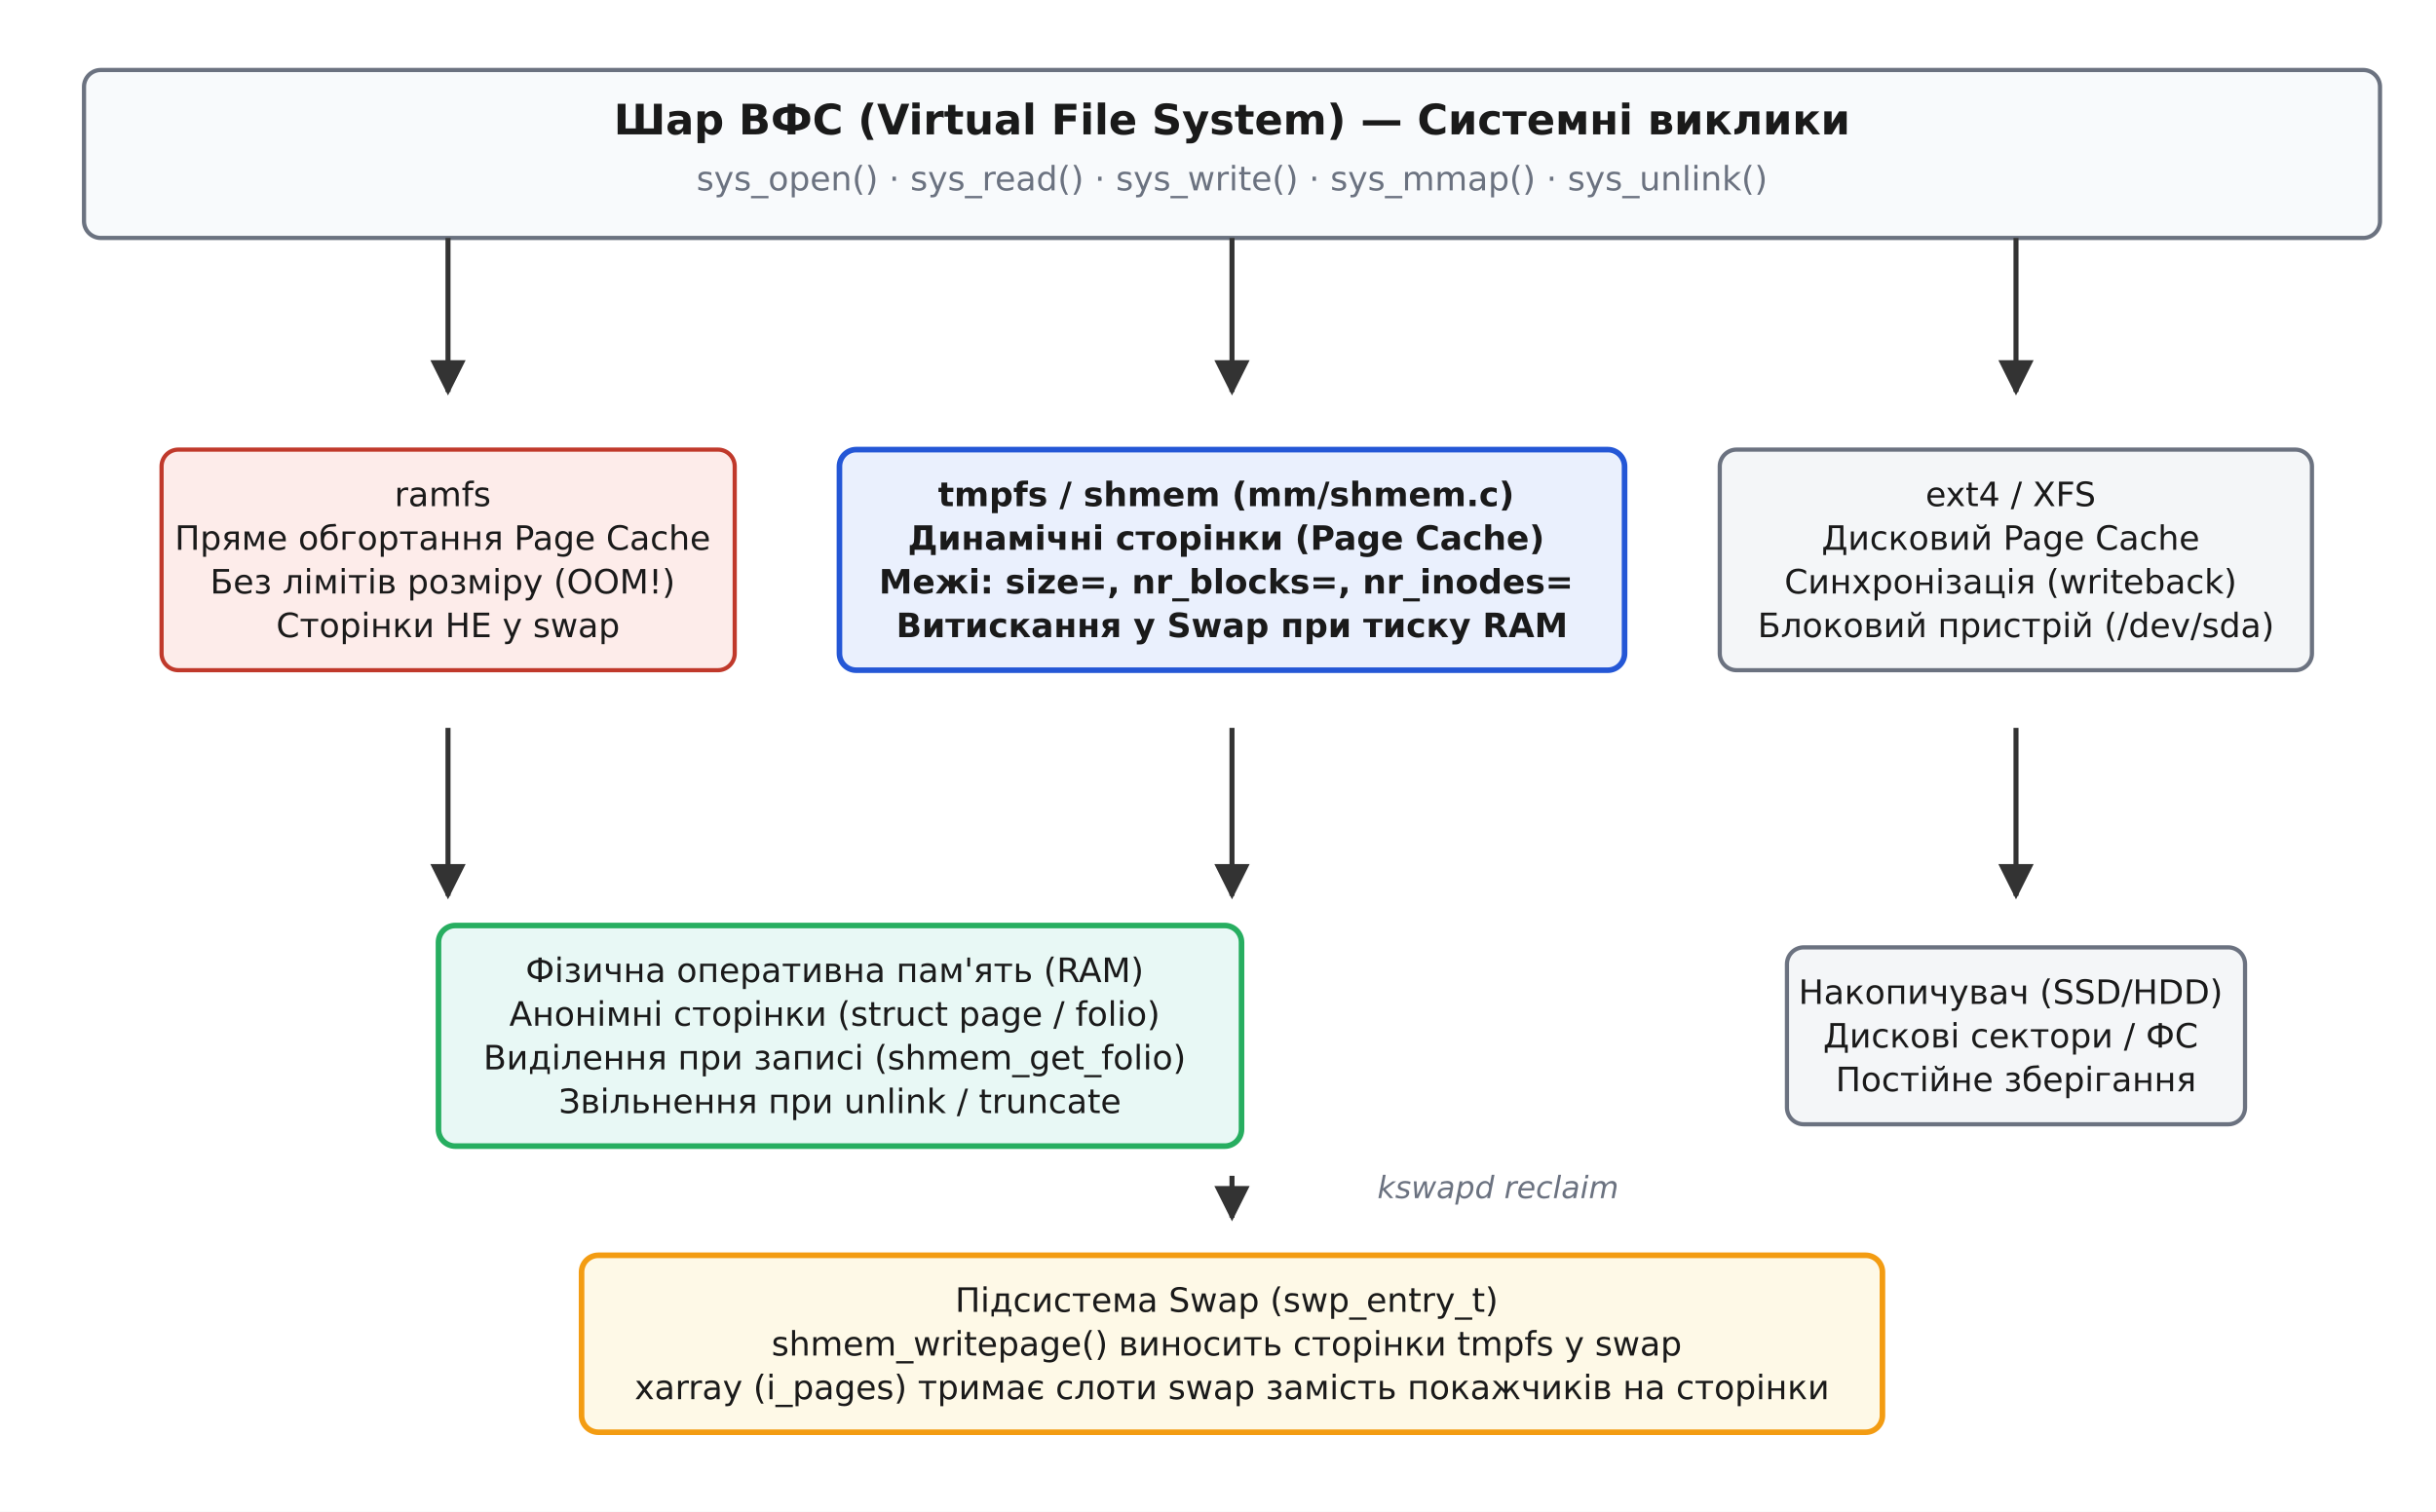
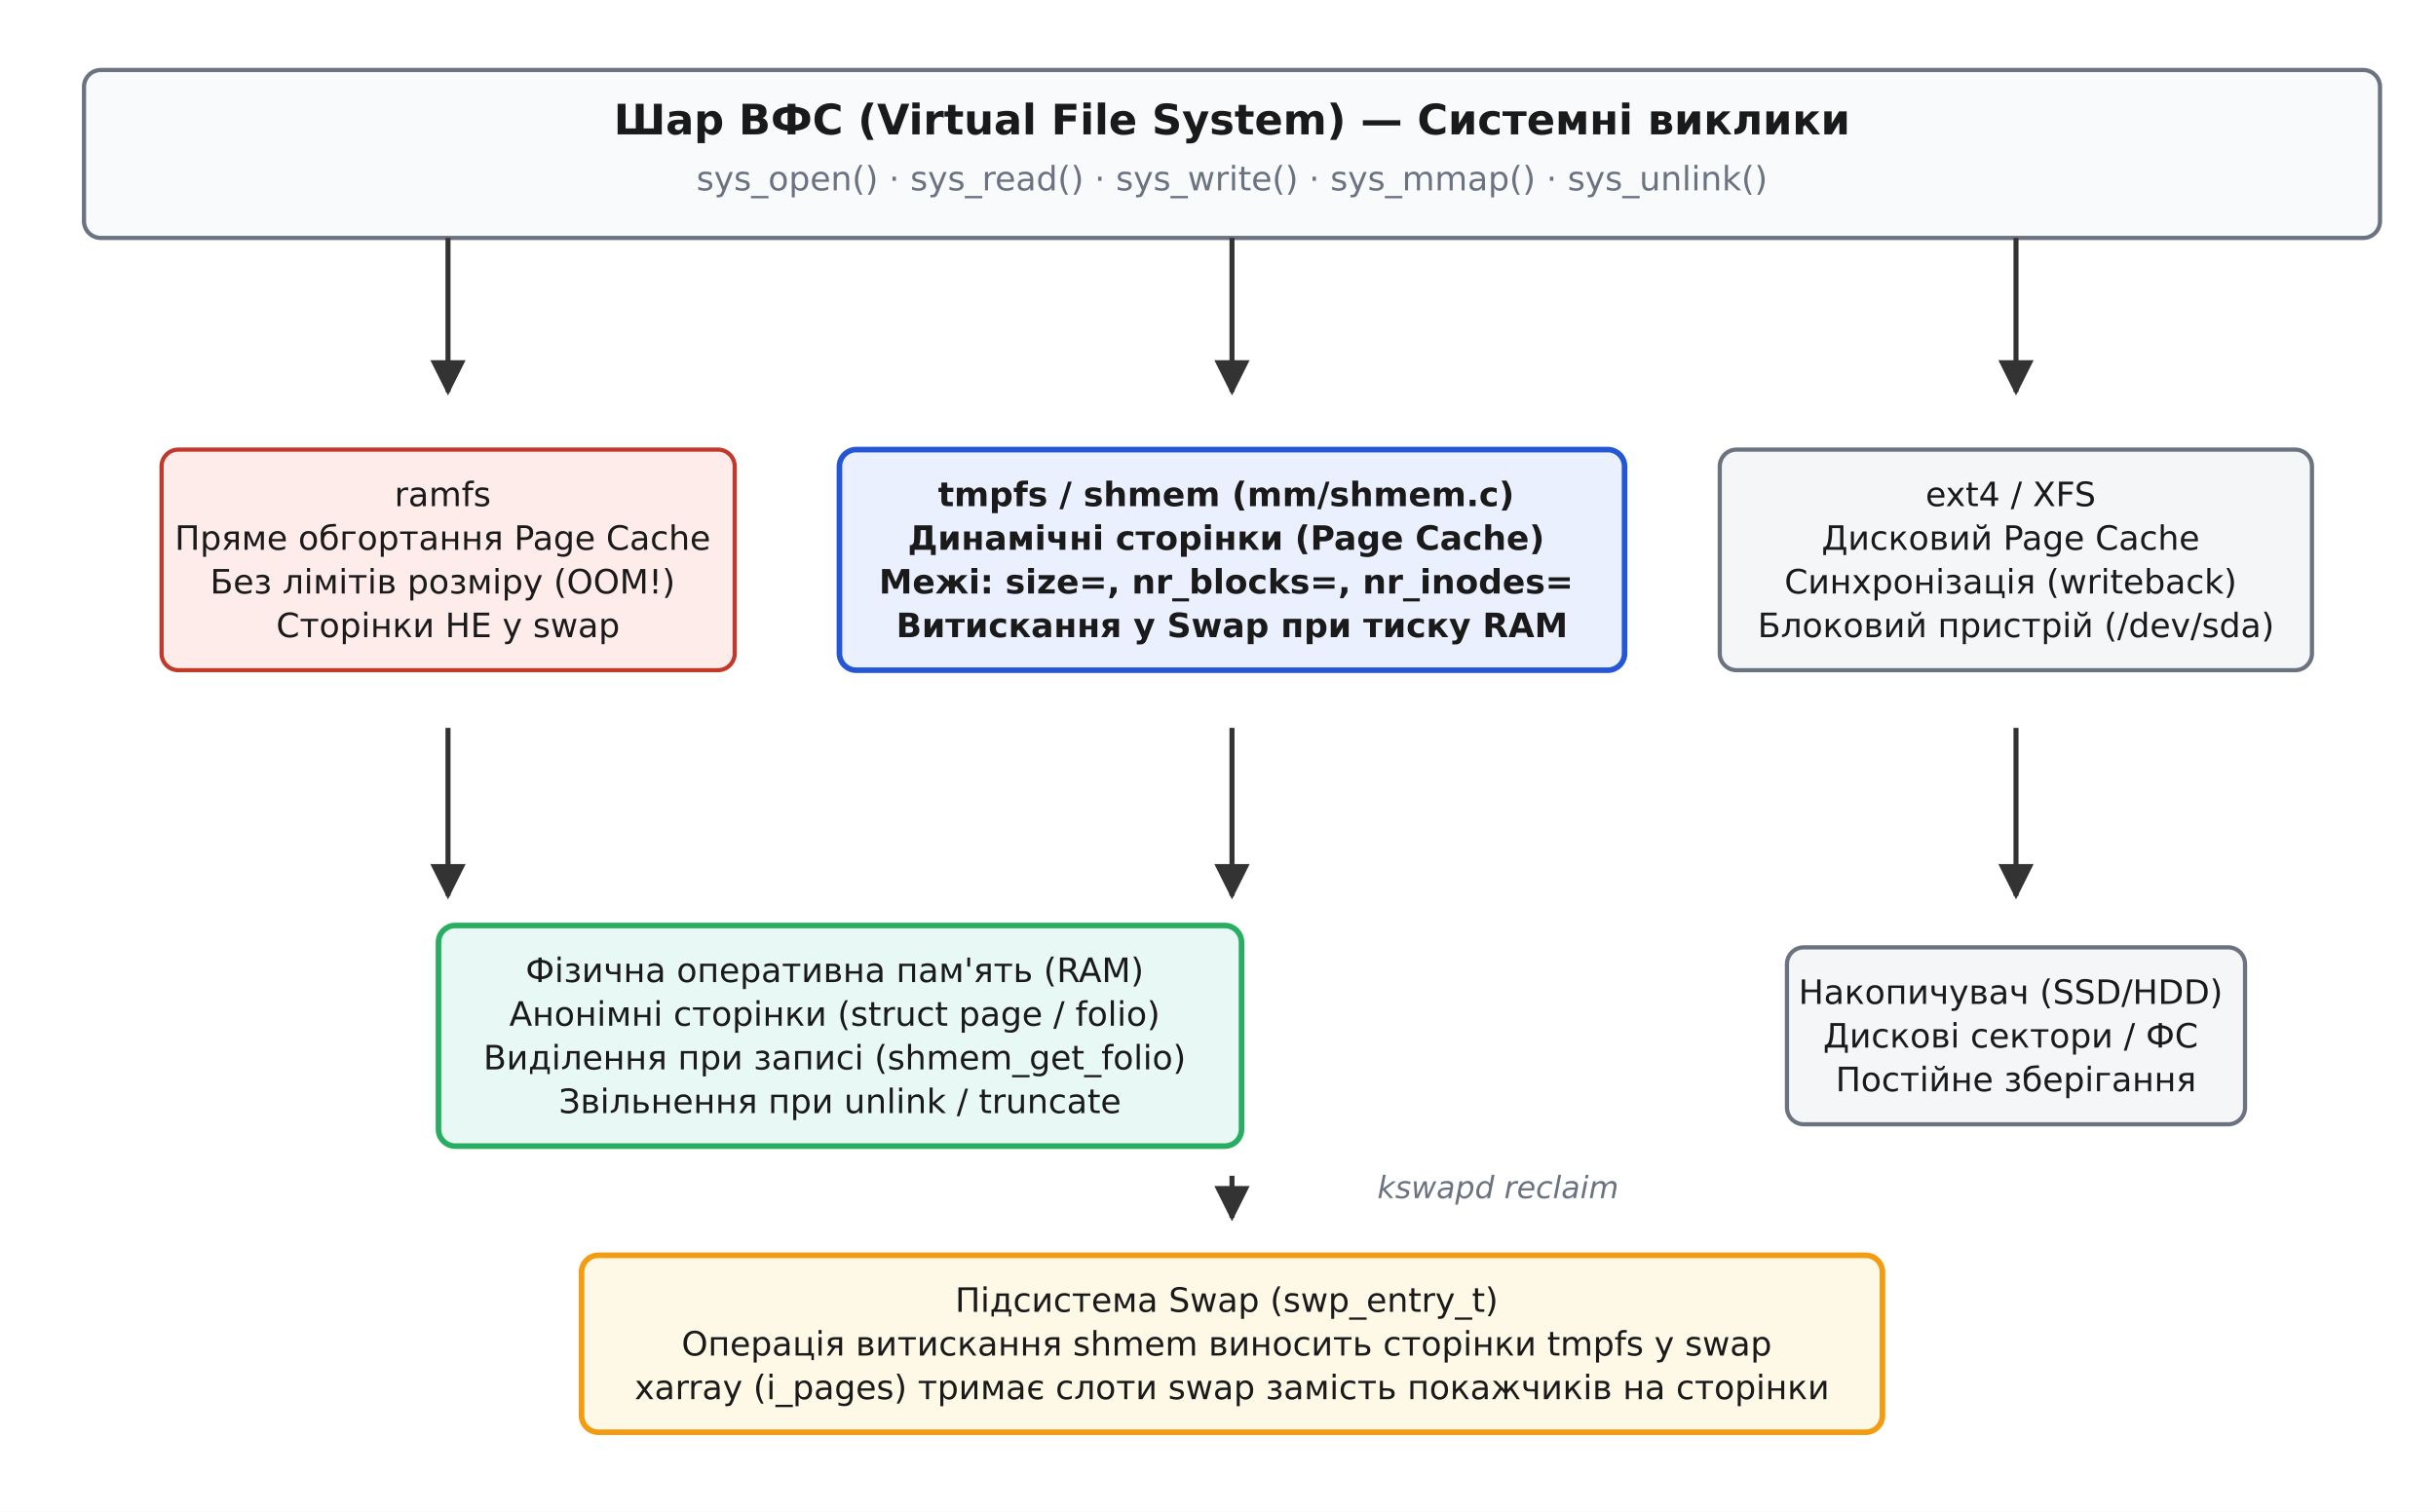
<svg xmlns="http://www.w3.org/2000/svg" viewBox="-10 -10 870 540" font-family="'Segoe UI', 'DejaVu Sans', Arial, sans-serif">
  <rect x="-10" y="-10" width="870" height="540" fill="#ffffff" />
  <defs>
    <marker id="arrow" viewBox="0 0 10 10" refX="9" refY="5" markerWidth="7" markerHeight="7" orient="auto-start-reverse">
      <path d="M0 0 L10 5 L0 10 z" fill="#333333" />
    </marker>
  </defs>
  <rect x="20.0" y="15.0" width="820.0" height="60.0" rx="6" fill="#f8fafc" stroke="#6b7280" stroke-width="1.5" />
  <text x="430.0" y="38.0" font-family="'Segoe UI', 'DejaVu Sans', Arial, sans-serif" font-size="15" fill="#1a1a1a" text-anchor="middle" font-weight="700">Шар ВФС (Virtual File System) — Системні виклики</text>
  <text x="430.0" y="58.0" font-family="'Segoe UI', 'DejaVu Sans', Arial, sans-serif" font-size="12" fill="#6b7280" text-anchor="middle">sys_open()  ·  sys_read()  ·  sys_write()  ·  sys_mmap()  ·  sys_unlink()</text>
  <line x1="150.0" y1="75.0" x2="150.0" y2="130.0" stroke="#333333" stroke-width="1.8" marker-end="url(#arrow)" />
  <line x1="430.0" y1="75.0" x2="430.0" y2="130.0" stroke="#333333" stroke-width="1.8" marker-end="url(#arrow)" />
  <line x1="710.0" y1="75.0" x2="710.0" y2="130.0" stroke="#333333" stroke-width="1.8" marker-end="url(#arrow)" />
  <rect x="47.7" y="150.6" width="204.7" height="78.8" rx="6" fill="#fdecea" stroke="#c0392b" stroke-width="1.5" />
  <text x="150.0" y="170.8" font-family="'Segoe UI', 'DejaVu Sans', Arial, sans-serif" font-size="12" fill="#1a1a1a" text-anchor="middle">
    <tspan x="150.0" dy="0.0">ramfs</tspan>
    <tspan x="150.0" dy="15.6">Пряме обгортання Page Cache</tspan>
    <tspan x="150.0" dy="15.6">Без лімітів розміру (OOM!)</tspan>
    <tspan x="150.0" dy="15.6">Сторінки НЕ у swap</tspan>
  </text>
  <rect x="289.8" y="150.6" width="280.4" height="78.8" rx="6" fill="#eaf0fd" stroke="#2457d6" stroke-width="2.0" />
  <text x="430.0" y="170.8" font-family="'Segoe UI', 'DejaVu Sans', Arial, sans-serif" font-size="12" fill="#1a1a1a" text-anchor="middle" font-weight="700">
    <tspan x="430.0" dy="0.0">tmpfs / shmem (mm/shmem.c)</tspan>
    <tspan x="430.0" dy="15.6">Динамічні сторінки (Page Cache)</tspan>
    <tspan x="430.0" dy="15.6">Межі: size=, nr_blocks=, nr_inodes=</tspan>
    <tspan x="430.0" dy="15.6">Витискання у Swap при тиску RAM</tspan>
  </text>
  <rect x="604.2" y="150.6" width="211.5" height="78.8" rx="6" fill="#f4f6f8" stroke="#6b7280" stroke-width="1.5" />
  <text x="710.0" y="170.8" font-family="'Segoe UI', 'DejaVu Sans', Arial, sans-serif" font-size="12" fill="#1a1a1a" text-anchor="middle">
    <tspan x="710.0" dy="0.0">ext4 / XFS</tspan>
    <tspan x="710.0" dy="15.6">Дисковий Page Cache</tspan>
    <tspan x="710.0" dy="15.6">Синхронізація (writeback)</tspan>
    <tspan x="710.0" dy="15.6">Блоковий пристрій (/dev/sda)</tspan>
  </text>
  <line x1="150.0" y1="250.0" x2="150.0" y2="310.0" stroke="#333333" stroke-width="1.8" marker-end="url(#arrow)" />
  <line x1="430.0" y1="250.0" x2="430.0" y2="310.0" stroke="#333333" stroke-width="1.8" marker-end="url(#arrow)" />
  <line x1="710.0" y1="250.0" x2="710.0" y2="310.0" stroke="#333333" stroke-width="1.8" marker-end="url(#arrow)" />
  <rect x="146.6" y="320.6" width="286.8" height="78.8" rx="6" fill="#e8f8f5" stroke="#27ae60" stroke-width="2.0" />
  <text x="290.0" y="340.8" font-family="'Segoe UI', 'DejaVu Sans', Arial, sans-serif" font-size="12" fill="#1a1a1a" text-anchor="middle">
    <tspan x="290.0" dy="0.0">Фізична оперативна пам'ять (RAM)</tspan>
    <tspan x="290.0" dy="15.6">Анонімні сторінки (struct page / folio)</tspan>
    <tspan x="290.0" dy="15.6">Виділення при записі (shmem_get_folio)</tspan>
    <tspan x="290.0" dy="15.6">Звільнення при unlink / truncate</tspan>
  </text>
  <rect x="628.2" y="328.4" width="163.6" height="63.2" rx="6" fill="#f4f6f8" stroke="#6b7280" stroke-width="1.5" />
  <text x="710.0" y="348.6" font-family="'Segoe UI', 'DejaVu Sans', Arial, sans-serif" font-size="12" fill="#1a1a1a" text-anchor="middle">
    <tspan x="710.0" dy="0.0">Накопичувач (SSD/HDD)</tspan>
    <tspan x="710.0" dy="15.6">Дискові сектори / ФС</tspan>
    <tspan x="710.0" dy="15.6">Постійне зберігання</tspan>
  </text>
  <line x1="430.0" y1="410.0" x2="430.0" y2="425.0" stroke="#333333" stroke-width="1.8" marker-end="url(#arrow)" />
  <text x="525.0" y="418.0" font-family="'Segoe UI', 'DejaVu Sans', Arial, sans-serif" font-size="11" fill="#6b7280" text-anchor="middle" font-style="italic">kswapd reclaim</text>
  <rect x="197.7" y="438.4" width="464.6" height="63.2" rx="6" fill="#fef9e7" stroke="#f39c12" stroke-width="2.0" />
  <text x="430.0" y="458.6" font-family="'Segoe UI', 'DejaVu Sans', Arial, sans-serif" font-size="12" fill="#1a1a1a" text-anchor="middle">
    <tspan x="430.0" dy="0.0">Підсистема Swap (swp_entry_t)</tspan>
-     <tspan x="430.0" dy="15.6">shmem_writepage() виносить сторінки tmpfs у swap</tspan>
+     <tspan x="430.0" dy="15.6">Операція витискання shmem виносить сторінки tmpfs у swap</tspan>
    <tspan x="430.0" dy="15.6">xarray (i_pages) тримає слоти swap замість покажчиків на сторінки</tspan>
  </text>
</svg>
